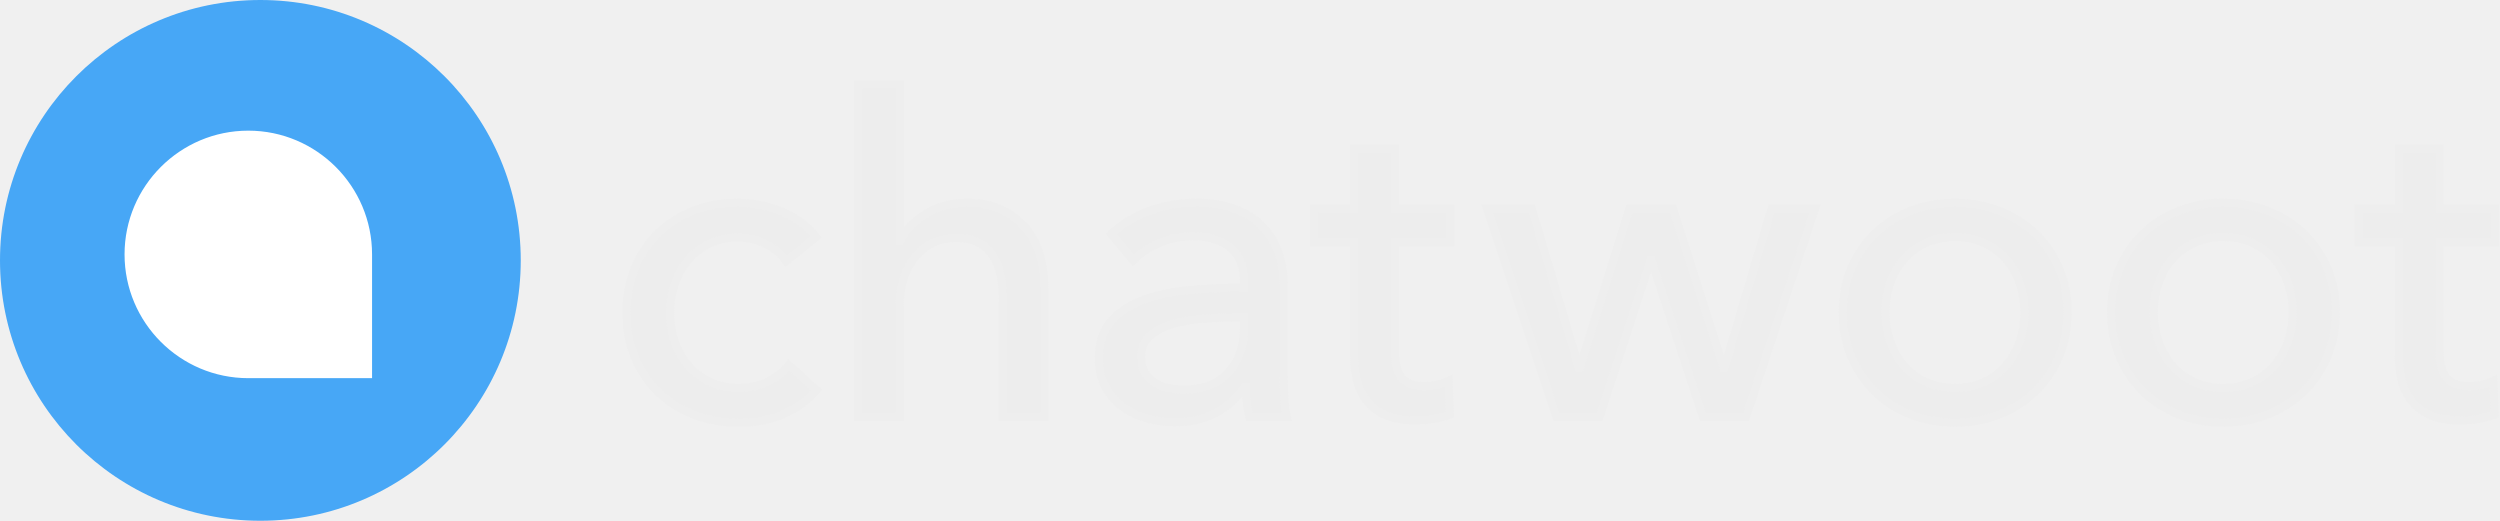
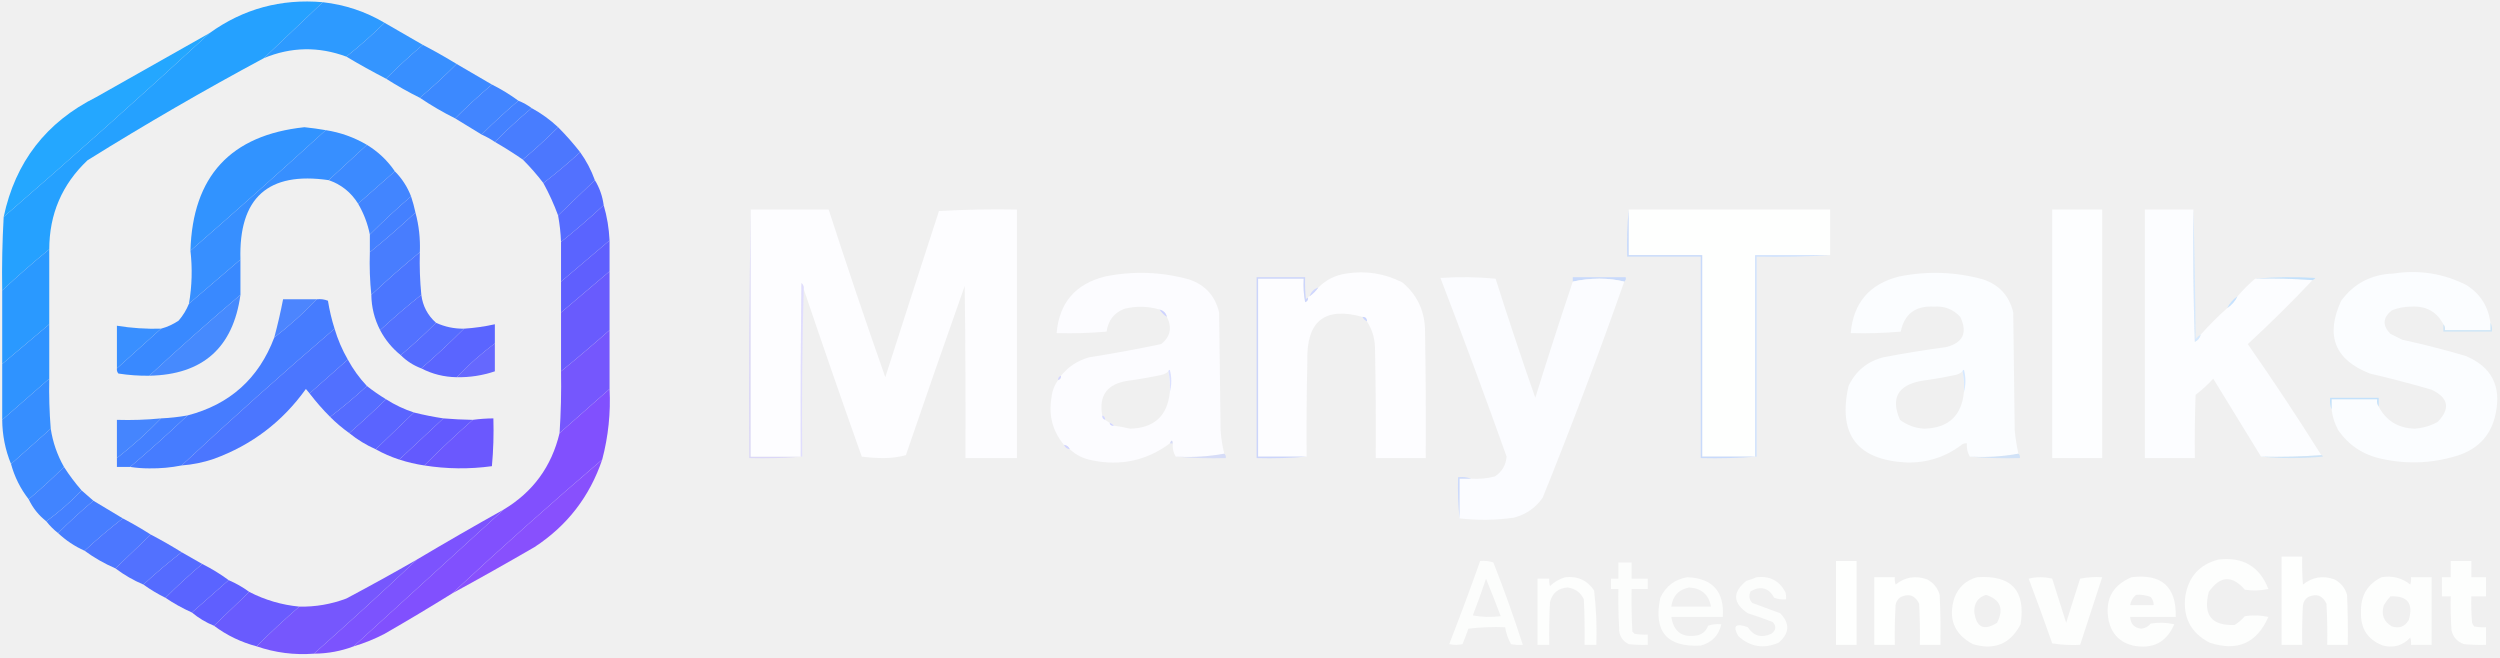
- <svg xmlns="http://www.w3.org/2000/svg" width="2458px" height="512px" viewBox="0 0 2458 512" version="1.1">
-   <g id="Page-1" stroke="none" stroke-width="1" fill="none" fill-rule="evenodd">
-     <g id="logo" fill-rule="nonzero">
-       <g id="woot-log">
-         <circle id="Oval" fill="#47A7F6" cx="256" cy="256" r="256" />
-         <path d="M362.808,368.808 L244.123,368.808 C178.699,368.808 125.457,315.562 125.457,250.122 C125.457,184.703 178.699,131.457 244.124,131.457 C309.565,131.457 362.808,184.703 362.808,250.122 L362.808,368.808 Z" id="Fill-1" stroke="#FFFFFF" stroke-width="6" fill="#FFFFFF" />
-       </g>
-       <path d="M772.982,256.848 C768.658,250.217 762.171,244.667 753.522,240.198 C744.872,235.73 735.647,233.495 725.844,233.495 C715.177,233.495 705.735,235.513 697.518,239.55 C689.302,243.586 682.31,248.992 676.544,255.767 C670.778,262.542 666.381,270.398 663.354,279.336 C660.327,288.273 658.813,297.643 658.813,307.446 C658.813,317.248 660.327,326.618 663.354,335.555 C666.381,344.493 670.778,352.349 676.544,359.124 C682.31,365.899 689.374,371.305 697.735,375.341 C706.095,379.378 715.609,381.396 726.277,381.396 C736.656,381.396 746.098,379.378 754.603,375.341 C763.108,371.305 770.099,365.827 775.577,358.908 L802.822,383.558 C794.173,393.649 783.361,401.505 770.387,407.127 C757.414,412.749 742.71,415.56 726.277,415.56 C710.42,415.56 695.789,412.965 682.382,407.776 C668.976,402.586 657.372,395.307 647.569,385.937 C637.767,376.567 630.055,365.251 624.433,351.989 C618.811,338.727 616,323.879 616,307.446 C616,291.3 618.739,276.597 624.217,263.335 C629.695,250.073 637.335,238.685 647.137,229.171 C656.939,219.657 668.544,212.305 681.95,207.115 C695.356,201.926 709.843,199.331 725.412,199.331 C739.827,199.331 754.17,202.214 768.441,207.98 C782.713,213.746 794.028,222.107 802.389,233.063 L772.982,256.848 Z M885.421,236.09 C890.322,225.999 898.683,217.35 910.504,210.143 C922.324,202.935 935.586,199.331 950.29,199.331 C963.552,199.331 974.94,201.565 984.454,206.034 C993.968,210.503 1001.896,216.485 1008.239,223.981 C1014.582,231.477 1019.267,240.27 1022.294,250.361 C1025.321,260.452 1026.835,271.263 1026.835,282.795 L1026.835,409.938 L986.184,409.938 L986.184,296.634 C986.184,288.273 985.535,280.345 984.238,272.849 C982.94,265.353 980.562,258.722 977.102,252.956 C973.643,247.19 968.958,242.577 963.047,239.117 C957.137,235.658 949.425,233.928 939.911,233.928 C923.766,233.928 910.504,240.054 900.125,252.307 C889.746,264.56 884.556,280.921 884.556,301.391 L884.556,409.938 L843.905,409.938 L843.905,83 L884.556,83 L884.556,236.09 L885.421,236.09 Z M1223.171,277.174 C1223.171,261.893 1218.558,250.577 1209.332,243.226 C1200.106,235.874 1187.853,232.198 1172.573,232.198 C1161.041,232.198 1150.157,234.432 1139.923,238.901 C1129.688,243.37 1121.111,249.064 1114.191,255.983 L1092.568,230.036 C1102.659,220.522 1114.984,213.026 1129.544,207.548 C1144.103,202.07 1159.743,199.331 1176.465,199.331 C1191.169,199.331 1203.926,201.421 1214.738,205.602 C1225.549,209.782 1234.415,215.476 1241.334,222.684 C1248.253,229.892 1253.443,238.396 1256.902,248.199 C1260.362,258.001 1262.092,268.524 1262.092,279.768 L1262.092,369.287 C1262.092,376.206 1262.308,383.486 1262.741,391.126 C1263.173,398.766 1263.966,405.037 1265.119,409.938 L1228.36,409.938 C1226.054,400.136 1224.9,390.333 1224.9,380.531 L1223.603,380.531 C1216.107,391.487 1206.665,399.991 1195.277,406.046 C1183.889,412.1 1170.411,415.128 1154.842,415.128 C1146.77,415.128 1138.337,414.046 1129.544,411.884 C1120.75,409.722 1112.75,406.19 1105.542,401.289 C1098.334,396.388 1092.352,389.901 1087.595,381.828 C1082.838,373.756 1080.46,363.809 1080.46,351.989 C1080.46,336.42 1084.64,324.095 1093.001,315.014 C1101.362,305.932 1112.317,299.013 1125.868,294.256 C1139.418,289.499 1154.698,286.399 1171.708,284.958 C1188.718,283.516 1205.872,282.795 1223.171,282.795 L1223.171,277.174 Z M1213.224,312.203 C1203.133,312.203 1192.682,312.635 1181.871,313.5 C1171.059,314.365 1161.257,316.095 1152.464,318.689 C1143.67,321.284 1136.391,325.176 1130.625,330.366 C1124.859,335.555 1121.976,342.475 1121.976,351.124 C1121.976,357.178 1123.201,362.224 1125.651,366.26 C1128.102,370.296 1131.345,373.612 1135.382,376.206 C1139.418,378.801 1143.887,380.603 1148.788,381.612 C1153.689,382.621 1158.734,383.126 1163.924,383.126 C1182.952,383.126 1197.584,377.432 1207.818,366.044 C1218.053,354.655 1223.171,340.312 1223.171,323.014 L1223.171,312.203 L1213.224,312.203 Z M1425.993,238.252 L1371.504,238.252 L1371.504,345.069 C1371.504,357.467 1373.81,366.332 1378.423,371.666 C1383.036,376.999 1390.388,379.666 1400.478,379.666 C1404.226,379.666 1408.263,379.234 1412.587,378.369 C1416.912,377.504 1420.804,376.206 1424.264,374.477 L1425.561,407.776 C1420.66,409.506 1415.254,410.875 1409.344,411.884 C1403.433,412.893 1397.307,413.398 1390.964,413.398 C1371.648,413.398 1356.872,408.064 1346.637,397.397 C1336.402,386.729 1331.285,370.729 1331.285,349.394 L1331.285,238.252 L1291.931,238.252 L1291.931,204.953 L1331.285,204.953 L1331.285,146.139 L1371.504,146.139 L1371.504,204.953 L1425.993,204.953 L1425.993,238.252 Z M1506.078,204.953 L1552.351,361.503 L1553.216,361.503 L1602.083,204.953 L1644.897,204.953 L1694.629,361.503 L1695.494,361.503 L1741.767,204.953 L1784.581,204.953 L1716.685,409.938 L1674.304,409.938 L1623.706,255.983 L1622.841,255.983 L1572.676,409.938 L1530.295,409.938 L1461.967,204.953 L1506.078,204.953 Z M2032.811,307.013 C2032.811,322.87 2030,337.429 2024.378,350.691 C2018.756,363.953 2010.972,375.413 2001.026,385.072 C1991.079,394.73 1979.331,402.226 1965.78,407.56 C1952.23,412.893 1937.671,415.56 1922.102,415.56 C1906.534,415.56 1891.974,412.893 1878.424,407.56 C1864.873,402.226 1853.197,394.73 1843.395,385.072 C1833.592,375.413 1825.88,363.953 1820.258,350.691 C1814.636,337.429 1811.825,322.87 1811.825,307.013 C1811.825,291.156 1814.636,276.669 1820.258,263.551 C1825.88,250.433 1833.592,239.117 1843.395,229.603 C1853.197,220.089 1864.873,212.665 1878.424,207.332 C1891.974,201.998 1906.534,199.331 1922.102,199.331 C1937.671,199.331 1952.23,201.998 1965.78,207.332 C1979.331,212.665 1991.079,220.089 2001.026,229.603 C2010.972,239.117 2018.756,250.433 2024.378,263.551 C2030,276.669 2032.811,291.156 2032.811,307.013 Z M1990.43,307.013 C1990.43,297.211 1988.917,287.841 1985.89,278.903 C1982.862,269.966 1978.466,262.11 1972.7,255.334 C1966.934,248.559 1959.798,243.154 1951.293,239.117 C1942.788,235.081 1933.058,233.063 1922.102,233.063 C1911.146,233.063 1901.416,235.081 1892.911,239.117 C1884.406,243.154 1877.271,248.559 1871.505,255.334 C1865.738,262.11 1861.342,269.966 1858.315,278.903 C1855.287,287.841 1853.774,297.211 1853.774,307.013 C1853.774,316.816 1855.287,326.185 1858.315,335.123 C1861.342,344.06 1865.738,351.989 1871.505,358.908 C1877.271,365.827 1884.406,371.305 1892.911,375.341 C1901.416,379.378 1911.146,381.396 1922.102,381.396 C1933.058,381.396 1942.788,379.378 1951.293,375.341 C1959.798,371.305 1966.934,365.827 1972.7,358.908 C1978.466,351.989 1982.862,344.06 1985.89,335.123 C1988.917,326.185 1990.43,316.816 1990.43,307.013 Z M2296.611,307.013 C2296.611,322.87 2293.8,337.429 2288.178,350.691 C2282.556,363.953 2274.771,375.413 2264.825,385.072 C2254.878,394.73 2243.13,402.226 2229.58,407.56 C2216.029,412.893 2201.47,415.56 2185.901,415.56 C2170.333,415.56 2155.774,412.893 2142.223,407.56 C2128.673,402.226 2116.996,394.73 2107.194,385.072 C2097.392,375.413 2089.68,363.953 2084.058,350.691 C2078.436,337.429 2075.625,322.87 2075.625,307.013 C2075.625,291.156 2078.436,276.669 2084.058,263.551 C2089.68,250.433 2097.392,239.117 2107.194,229.603 C2116.996,220.089 2128.673,212.665 2142.223,207.332 C2155.774,201.998 2170.333,199.331 2185.901,199.331 C2201.47,199.331 2216.029,201.998 2229.58,207.332 C2243.13,212.665 2254.878,220.089 2264.825,229.603 C2274.771,239.117 2282.556,250.433 2288.178,263.551 C2293.8,276.669 2296.611,291.156 2296.611,307.013 Z M2254.23,307.013 C2254.23,297.211 2252.716,287.841 2249.689,278.903 C2246.662,269.966 2242.265,262.11 2236.499,255.334 C2230.733,248.559 2223.597,243.154 2215.092,239.117 C2206.587,235.081 2196.857,233.063 2185.901,233.063 C2174.946,233.063 2165.215,235.081 2156.71,239.117 C2148.205,243.154 2141.07,248.559 2135.304,255.334 C2129.538,262.11 2125.141,269.966 2122.114,278.903 C2119.087,287.841 2117.573,297.211 2117.573,307.013 C2117.573,316.816 2119.087,326.185 2122.114,335.123 C2125.141,344.06 2129.538,351.989 2135.304,358.908 C2141.07,365.827 2148.205,371.305 2156.71,375.341 C2165.215,379.378 2174.946,381.396 2185.901,381.396 C2196.857,381.396 2206.587,379.378 2215.092,375.341 C2223.597,371.305 2230.733,365.827 2236.499,358.908 C2242.265,351.989 2246.662,344.06 2249.689,335.123 C2252.716,326.185 2254.23,316.816 2254.23,307.013 Z M2453.16,238.252 L2398.671,238.252 L2398.671,345.069 C2398.671,357.467 2400.977,366.332 2405.59,371.666 C2410.203,376.999 2417.554,379.666 2427.645,379.666 C2431.393,379.666 2435.429,379.234 2439.754,378.369 C2444.079,377.504 2447.971,376.206 2451.43,374.477 L2452.728,407.776 C2447.827,409.506 2442.421,410.875 2436.511,411.884 C2430.6,412.893 2424.474,413.398 2418.131,413.398 C2398.815,413.398 2384.039,408.064 2373.804,397.397 C2363.569,386.729 2358.452,370.729 2358.452,349.394 L2358.452,238.252 L2319.098,238.252 L2319.098,204.953 L2358.452,204.953 L2358.452,146.139 L2398.671,146.139 L2398.671,204.953 L2453.16,204.953 L2453.16,238.252 Z" id="chatwoot" stroke="#EEEEEE" stroke-width="8" fill="#EDEDED" />
-     </g>
+ <svg xmlns="http://www.w3.org/2000/svg" version="1.1" width="1700px" height="447px" style="shape-rendering:geometricPrecision; text-rendering:geometricPrecision; image-rendering:optimizeQuality; fill-rule:evenodd; clip-rule:evenodd">
+   <g>
+     <path style="opacity:0.978" fill="#219fff" d="M 219.5,1.5 C 206.167,14.167 192.833,26.833 179.5,39.5C 138.737,61.38 98.737,84.547 59.5,109C 42.204,125.369 33.537,145.535 33.5,169.5C 22.537,178.461 11.87,187.794 1.5,197.5C 1.225,180.805 1.559,164.139 2.5,147.5C 49.768,106.569 96.435,64.902 142.5,22.5C 165.394,6.023 191.061,-0.977 219.5,1.5 Z" />
+   </g>
+   <g>
+     <path style="opacity:0.973" fill="#2898ff" d="M 219.5,1.5 C 234.588,3.196 248.588,7.862 261.5,15.5C 253.25,23.627 244.583,31.294 235.5,38.5C 216.651,31.516 197.984,31.849 179.5,39.5C 192.833,26.833 206.167,14.167 219.5,1.5 Z" />
+   </g>
+   <g>
+     <path style="opacity:0.968" fill="#2d92ff" d="M 261.5,15.5 C 270.202,20.515 278.869,25.515 287.5,30.5C 278.841,37.827 270.507,45.493 262.5,53.5C 253.304,48.738 244.304,43.738 235.5,38.5C 244.583,31.294 253.25,23.627 261.5,15.5 Z" />
+   </g>
+   <g>
+     <path style="opacity:0.965" fill="#1da4ff" d="M 142.5,22.5 C 96.435,64.902 49.768,106.569 2.5,147.5C 10.396,110.21 31.396,83.043 65.5,66C 91.221,51.476 116.888,36.976 142.5,22.5 Z" />
+   </g>
+   <g>
+     <path style="opacity:0.969" fill="#328cff" d="M 287.5,30.5 C 295.329,34.58 302.996,38.913 310.5,43.5C 302.493,51.507 294.159,59.173 285.5,66.5C 277.572,62.559 269.905,58.226 262.5,53.5C 270.507,45.493 278.841,37.827 287.5,30.5 Z" />
+   </g>
+   <g>
+     <path style="opacity:0.969" fill="#3786ff" d="M 310.5,43.5 C 318.5,48.167 326.5,52.833 334.5,57.5C 325.867,64.799 317.533,72.465 309.5,80.5C 301.164,76.335 293.164,71.668 285.5,66.5C 294.159,59.173 302.493,51.507 310.5,43.5 Z" />
+   </g>
+   <g>
+     <path style="opacity:0.968" fill="#3c81ff" d="M 334.5,57.5 C 340.87,60.679 346.87,64.346 352.5,68.5C 343.841,75.827 335.507,83.493 327.5,91.5C 321.464,87.819 315.464,84.152 309.5,80.5C 317.533,72.465 325.867,64.799 334.5,57.5 Z" />
+   </g>
+   <g>
+     <path style="opacity:0.972" fill="#3f7dff" d="M 352.5,68.5 C 355.76,69.774 358.76,71.441 361.5,73.5C 352.867,80.799 344.533,88.465 336.5,96.5C 333.661,94.58 330.661,92.913 327.5,91.5C 335.507,83.493 343.841,75.827 352.5,68.5 Z" />
+   </g>
+   <g>
+     <path style="opacity:0.968" fill="#4279ff" d="M 361.5,73.5 C 368.064,77.066 374.064,81.399 379.5,86.5C 371.8,94.202 363.8,101.535 355.5,108.5C 349.335,104.25 343.002,100.25 336.5,96.5C 344.533,88.465 352.867,80.799 361.5,73.5 Z" />
+   </g>
+   <g>
+     <path style="opacity:0.983" fill="#2e91ff" d="M 221.5,88.5 C 191.137,116.198 160.47,143.531 129.5,170.5C 130.984,119.855 156.817,91.855 207,86.5C 211.906,87.005 216.739,87.672 221.5,88.5 Z" />
+   </g>
+   <g>
+     <path style="opacity:0.964" fill="#4773ff" d="M 379.5,86.5 C 384.843,91.844 389.843,97.511 394.5,103.5C 386.459,110.876 378.126,117.876 369.5,124.5C 365.235,118.896 360.568,113.563 355.5,108.5C 363.8,101.535 371.8,94.202 379.5,86.5 Z" />
+   </g>
+   <g>
+     <path style="opacity:0.975" fill="#328cff" d="M 221.5,88.5 C 231.471,90.046 240.804,93.379 249.5,98.5C 240.833,106.5 232.167,114.5 223.5,122.5C 182.279,116.493 162.279,134.493 163.5,176.5C 151.833,186.5 140.167,196.5 128.5,206.5C 130.556,194.496 130.89,182.496 129.5,170.5C 160.47,143.531 191.137,116.198 221.5,88.5 Z" />
+   </g>
+   <g>
+     <path style="opacity:0.969" fill="#3787ff" d="M 249.5,98.5 C 257.142,103.143 263.476,109.143 268.5,116.5C 260.192,123.804 251.859,131.138 243.5,138.5C 238.701,130.775 232.034,125.442 223.5,122.5C 232.167,114.5 240.833,106.5 249.5,98.5 Z" />
+   </g>
+   <g>
+     <path style="opacity:0.965" fill="#4c6cff" d="M 394.5,103.5 C 398.714,109.378 402.047,115.711 404.5,122.5C 396.167,130.5 387.833,138.5 379.5,146.5C 376.736,138.967 373.402,131.634 369.5,124.5C 378.126,117.876 386.459,110.876 394.5,103.5 Z" />
+   </g>
+   <g>
+     <path style="opacity:0.968" fill="#3c81ff" d="M 268.5,116.5 C 273.314,121.336 276.981,127.002 279.5,133.5C 269.84,141.827 260.506,150.494 251.5,159.5C 250.035,152.115 247.369,145.115 243.5,138.5C 251.859,131.138 260.192,123.804 268.5,116.5 Z" />
+   </g>
+   <g>
+     <path style="opacity:0.971" fill="#5067ff" d="M 404.5,122.5 C 407.668,127.667 409.668,133.334 410.5,139.5C 401.109,148.23 391.442,156.563 381.5,164.5C 381.269,158.448 380.602,152.448 379.5,146.5C 387.833,138.5 396.167,130.5 404.5,122.5 Z" />
+   </g>
+   <g>
+     <path style="opacity:0.973" fill="#3f7dff" d="M 279.5,133.5 C 280.703,137.11 281.703,140.777 282.5,144.5C 272.462,153.873 262.129,162.873 251.5,171.5C 251.5,167.5 251.5,163.5 251.5,159.5C 260.506,150.494 269.84,141.827 279.5,133.5 Z" />
+   </g>
+   <g>
+     <path style="opacity:0.97" fill="#5560ff" d="M 410.5,139.5 C 412.771,147.212 414.105,155.212 414.5,163.5C 403.519,172.81 392.519,182.144 381.5,191.5C 381.5,182.5 381.5,173.5 381.5,164.5C 391.442,156.563 401.109,148.23 410.5,139.5 Z" />
+   </g>
+   <g>
+     <path style="opacity:0.439" fill="#bfb6ff" d="M 510.5,142.5 C 510.5,198.5 510.5,254.5 510.5,310.5C 521.833,310.5 533.167,310.5 544.5,310.5C 544.833,310.5 545.167,310.5 545.5,310.5C 533.678,311.495 521.678,311.828 509.5,311.5C 509.168,254.998 509.501,198.664 510.5,142.5 Z" />
+   </g>
+   <g>
+     <path style="opacity:1" fill="#fdfdff" d="M 510.5,142.5 C 528.167,142.5 545.833,142.5 563.5,142.5C 575.828,180.65 588.661,218.65 602,256.5C 614.068,218.797 626.234,181.13 638.5,143.5C 656.154,142.5 673.821,142.167 691.5,142.5C 691.5,198.833 691.5,255.167 691.5,311.5C 679.833,311.5 668.167,311.5 656.5,311.5C 656.667,272.499 656.5,233.499 656,194.5C 642.469,232.758 629.136,271.092 616,309.5C 611.25,310.804 606.25,311.47 601,311.5C 595.92,311.488 590.92,311.154 586,310.5C 572.526,272.577 559.359,234.577 546.5,196.5C 546.688,194.897 546.188,193.563 545,192.5C 544.5,231.832 544.333,271.165 544.5,310.5C 533.167,310.5 521.833,310.5 510.5,310.5C 510.5,254.5 510.5,198.5 510.5,142.5 Z" />
+   </g>
+   <g>
+     <path style="opacity:1" fill="#fefffe" d="M 1107.5,142.5 C 1153.17,142.5 1198.83,142.5 1244.5,142.5C 1244.5,152.833 1244.5,163.167 1244.5,173.5C 1227.5,173.5 1210.5,173.5 1193.5,173.5C 1193.5,219.167 1193.5,264.833 1193.5,310.5C 1181.5,310.5 1169.5,310.5 1157.5,310.5C 1157.5,264.833 1157.5,219.167 1157.5,173.5C 1140.83,173.5 1124.17,173.5 1107.5,173.5C 1107.5,163.167 1107.5,152.833 1107.5,142.5 Z" />
+   </g>
+   <g>
+     <path style="opacity:1" fill="#fdfeff" d="M 1395.5,142.5 C 1406.83,142.5 1418.17,142.5 1429.5,142.5C 1429.5,198.833 1429.5,255.167 1429.5,311.5C 1418.17,311.5 1406.83,311.5 1395.5,311.5C 1395.5,255.167 1395.5,198.833 1395.5,142.5 Z" />
+   </g>
+   <g>
+     <path style="opacity:1" fill="#fcfdff" d="M 1491.5,142.5 C 1491.17,172.507 1491.5,202.507 1492.5,232.5C 1494.61,231.395 1495.94,229.729 1496.5,227.5C 1502.17,221.167 1508.17,215.167 1514.5,209.5C 1517.57,207.431 1519.91,204.764 1521.5,201.5C 1525.17,197.167 1529.17,193.167 1533.5,189.5C 1546.68,189.171 1559.68,189.505 1572.5,190.5C 1558.34,205.494 1543.67,219.994 1528.5,234C 1545.78,258.777 1562.45,283.944 1578.5,309.5C 1565.01,310.496 1551.34,310.829 1537.5,310.5C 1526.68,292.861 1515.84,275.195 1505,257.5C 1501.3,261.535 1497.3,265.202 1493,268.5C 1492.5,282.829 1492.33,297.163 1492.5,311.5C 1481.17,311.5 1469.83,311.5 1458.5,311.5C 1458.5,255.167 1458.5,198.833 1458.5,142.5C 1469.5,142.5 1480.5,142.5 1491.5,142.5 Z" />
+   </g>
+   <g>
+     <path style="opacity:0.937" fill="#d4e9ff" d="M 1491.5,142.5 C 1492.33,171.664 1492.83,200.997 1493,230.5C 1494.04,229.29 1495.21,228.29 1496.5,227.5C 1495.94,229.729 1494.61,231.395 1492.5,232.5C 1491.5,202.507 1491.17,172.507 1491.5,142.5 Z" />
+   </g>
+   <g>
+     <path style="opacity:0.964" fill="#4279ff" d="M 282.5,144.5 C 284.866,153.208 285.866,162.208 285.5,171.5C 274.203,180.794 263.203,190.461 252.5,200.5C 251.506,191.014 251.173,181.348 251.5,171.5C 262.129,162.873 272.462,153.873 282.5,144.5 Z" />
+   </g>
+   <g>
+     <path style="opacity:0.963" fill="#5a5aff" d="M 414.5,163.5 C 414.5,170.5 414.5,177.5 414.5,184.5C 403.481,193.856 392.481,203.19 381.5,212.5C 381.5,205.5 381.5,198.5 381.5,191.5C 392.519,182.144 403.519,172.81 414.5,163.5 Z" />
+   </g>
+   <g>
+     <path style="opacity:0.974" fill="#4773ff" d="M 285.5,171.5 C 285.218,181.219 285.551,190.886 286.5,200.5C 276.892,208.103 267.558,216.103 258.5,224.5C 254.624,216.998 252.624,208.998 252.5,200.5C 263.203,190.461 274.203,180.794 285.5,171.5 Z" />
+   </g>
+   <g>
+     <path style="opacity:0.992" fill="#2898ff" d="M 33.5,169.5 C 33.5,186.5 33.5,203.5 33.5,220.5C 22.814,229.523 12.147,238.523 1.5,247.5C 1.5,230.833 1.5,214.167 1.5,197.5C 11.87,187.794 22.537,178.461 33.5,169.5 Z" />
+   </g>
+   <g>
+     <path style="opacity:0.753" fill="#bbd3ff" d="M 1107.5,142.5 C 1107.5,152.833 1107.5,163.167 1107.5,173.5C 1124.17,173.5 1140.83,173.5 1157.5,173.5C 1157.5,219.167 1157.5,264.833 1157.5,310.5C 1169.5,310.5 1181.5,310.5 1193.5,310.5C 1193.83,310.5 1194.17,310.5 1194.5,310.5C 1182.01,311.495 1169.34,311.829 1156.5,311.5C 1156.5,265.833 1156.5,220.167 1156.5,174.5C 1139.83,174.5 1123.17,174.5 1106.5,174.5C 1106.17,163.654 1106.51,152.987 1107.5,142.5 Z" />
+   </g>
+   <g>
+     <path style="opacity:0.937" fill="#cde1ff" d="M 1244.5,173.5 C 1228.01,174.497 1211.34,174.83 1194.5,174.5C 1194.5,219.833 1194.5,265.167 1194.5,310.5C 1194.17,310.5 1193.83,310.5 1193.5,310.5C 1193.5,264.833 1193.5,219.167 1193.5,173.5C 1210.5,173.5 1227.5,173.5 1244.5,173.5 Z" />
+   </g>
+   <g>
+     <path style="opacity:0.983" fill="#3687ff" d="M 163.5,176.5 C 163.5,184.5 163.5,192.5 163.5,200.5C 142.417,218.373 121.75,236.707 101.5,255.5C 94.46,255.587 87.46,255.087 80.5,254C 79.663,252.989 79.33,251.822 79.5,250.5C 89.541,241.49 99.541,232.49 109.5,223.5C 113.801,222.343 117.801,220.51 121.5,218C 124.5,214.486 126.833,210.653 128.5,206.5C 140.167,196.5 151.833,186.5 163.5,176.5 Z" />
+   </g>
+   <g>
+     <path style="opacity:1" fill="#fcfcff" d="M 832.5,308.5 C 821.884,310.477 810.884,311.144 799.5,310.5C 797.882,307.829 797.215,304.829 797.5,301.5C 797.214,299.067 796.548,299.067 795.5,301.5C 779.705,313.219 762.039,317.053 742.5,313C 736.667,311.906 731.667,309.406 727.5,305.5C 726.738,303.738 725.404,302.738 723.5,302.5C 715.814,293.281 712.981,282.614 715,270.5C 715.441,266 716.941,262 719.5,258.5C 720.906,258.027 721.573,257.027 721.5,255.5C 726.43,249.357 732.763,245.191 740.5,243C 756.926,240.406 773.259,237.406 789.5,234C 795.856,229.069 797.189,222.902 793.5,215.5C 792.833,212.833 791.167,211.167 788.5,210.5C 780.547,208.158 772.547,207.991 764.5,210C 757.512,212.79 753.512,217.957 752.5,225.5C 741.186,226.499 729.853,226.832 718.5,226.5C 720.272,205.886 731.272,193.053 751.5,188C 770.687,184.144 789.687,184.811 808.5,190C 819.512,193.68 826.346,201.18 829,212.5C 829.333,239.167 829.667,265.833 830,292.5C 830.361,297.924 831.195,303.257 832.5,308.5 Z M 794.5,252.5 C 795.486,256.97 795.819,261.637 795.5,266.5C 793.93,282.733 784.93,291.067 768.5,291.5C 764.869,290.648 761.202,289.981 757.5,289.5C 756.71,288.599 755.71,287.932 754.5,287.5C 753.5,286.833 752.5,286.167 751.5,285.5C 751.573,283.973 750.906,282.973 749.5,282.5C 747.117,269.027 752.784,261.194 766.5,259C 774.218,257.945 781.885,256.612 789.5,255C 791.491,254.626 793.158,253.793 794.5,252.5 Z" />
+   </g>
+   <g>
+     <path style="opacity:1" fill="#fdfdff" d="M 929.5,218.5 C 929.5,216.5 928.5,215.5 926.5,215.5C 900.77,208.365 888.27,218.365 889,245.5C 888.5,267.164 888.333,288.831 888.5,310.5C 877.5,310.5 866.5,310.5 855.5,310.5C 855.5,270.167 855.5,229.833 855.5,189.5C 865.833,189.5 876.167,189.5 886.5,189.5C 886.172,194.875 886.505,200.208 887.5,205.5C 888.919,204.995 889.585,203.995 889.5,202.5C 889.5,201.833 889.833,201.5 890.5,201.5C 892.833,199.833 894.833,197.833 896.5,195.5C 901.665,190.251 907.998,187.084 915.5,186C 928.862,183.901 941.529,185.901 953.5,192C 963.29,200.081 968.456,210.581 969,223.5C 969.5,252.831 969.667,282.165 969.5,311.5C 958.167,311.5 946.833,311.5 935.5,311.5C 935.667,286.498 935.5,261.498 935,236.5C 934.86,229.918 933.027,223.918 929.5,218.5 Z" />
+   </g>
+   <g>
+     <path style="opacity:1" fill="#fbfdff" d="M 1372.5,308.5 C 1361.88,310.477 1350.88,311.144 1339.5,310.5C 1337.88,307.829 1337.22,304.829 1337.5,301.5C 1336.45,301.351 1335.45,301.517 1334.5,302C 1323.41,310.64 1310.75,314.807 1296.5,314.5C 1262.81,312.791 1249.64,295.458 1257,262.5C 1261.79,252.382 1269.62,245.882 1280.5,243C 1294.76,240.259 1309.1,237.925 1323.5,236C 1334.89,233.06 1338.05,226.227 1333,215.5C 1328.21,210.292 1322.21,207.959 1315,208.5C 1302.49,207.813 1294.99,213.48 1292.5,225.5C 1281.19,226.499 1269.85,226.832 1258.5,226.5C 1260.27,205.886 1271.27,193.053 1291.5,188C 1310.69,184.144 1329.69,184.811 1348.5,190C 1359.51,193.68 1366.35,201.18 1369,212.5C 1369.33,239.167 1369.67,265.833 1370,292.5C 1370.51,297.897 1371.35,303.23 1372.5,308.5 Z M 1334.5,252.5 C 1335.49,256.97 1335.82,261.637 1335.5,266.5C 1333.92,282.744 1324.92,291.077 1308.5,291.5C 1302.36,291.178 1296.86,289.178 1292,285.5C 1285.58,270.849 1290.41,262.016 1306.5,259C 1314.22,257.945 1321.88,256.612 1329.5,255C 1331.49,254.626 1333.16,253.793 1334.5,252.5 Z" />
+   </g>
+   <g>
+     <path style="opacity:1" fill="#fbfdff" d="M 1693.5,219.5 C 1693.5,221.167 1693.5,222.833 1693.5,224.5C 1683.17,224.5 1672.83,224.5 1662.5,224.5C 1662.77,222.901 1662.43,221.568 1661.5,220.5C 1656.97,211.894 1649.64,207.894 1639.5,208.5C 1635.01,208.538 1630.68,209.371 1626.5,211C 1620.23,215.995 1619.9,221.328 1625.5,227C 1628.17,228.333 1630.83,229.667 1633.5,231C 1647.97,234.16 1662.3,237.827 1676.5,242C 1694.25,249.328 1701.08,262.495 1697,281.5C 1694.19,294.947 1686.36,304.114 1673.5,309C 1655.8,315.034 1637.8,316.034 1619.5,312C 1607.03,309.358 1597.2,302.858 1590,292.5C 1587.59,288.108 1586.09,283.442 1585.5,278.5C 1585.5,276.167 1585.5,273.833 1585.5,271.5C 1595.83,271.5 1606.17,271.5 1616.5,271.5C 1616.22,273.415 1616.55,275.081 1617.5,276.5C 1622.64,286.165 1630.8,291.165 1642,291.5C 1647.49,291.097 1652.66,289.597 1657.5,287C 1666.43,277.89 1665.09,270.556 1653.5,265C 1639.6,260.954 1625.6,257.287 1611.5,254C 1587.6,244.655 1581.1,228.155 1592,204.5C 1600.76,192.701 1612.59,186.534 1627.5,186C 1645.08,183.311 1661.75,185.977 1677.5,194C 1686.73,200.06 1692.06,208.56 1693.5,219.5 Z" />
+   </g>
+   <g>
+     <path style="opacity:0.753" fill="#bdd3ff" d="M 1104.5,191.5 C 1099.21,190.171 1093.54,189.504 1087.5,189.5C 1081.26,189.544 1075.26,190.211 1069.5,191.5C 1069.5,190.5 1069.5,189.5 1069.5,188.5C 1081.5,188.5 1093.5,188.5 1105.5,188.5C 1105.74,189.791 1105.4,190.791 1104.5,191.5 Z" />
+   </g>
+   <g>
+     <path style="opacity:0.753" fill="#b5dcff" d="M 1533.5,189.5 C 1546.99,188.339 1560.66,188.173 1574.5,189C 1573.96,189.717 1573.29,190.217 1572.5,190.5C 1559.68,189.505 1546.68,189.171 1533.5,189.5 Z" />
+   </g>
+   <g>
+     <path style="opacity:0.753" fill="#c0ccff" d="M 889.5,202.5 C 889.585,203.995 888.919,204.995 887.5,205.5C 886.505,200.208 886.172,194.875 886.5,189.5C 876.167,189.5 865.833,189.5 855.5,189.5C 855.5,229.833 855.5,270.167 855.5,310.5C 866.5,310.5 877.5,310.5 888.5,310.5C 877.346,311.495 866.012,311.828 854.5,311.5C 854.5,270.5 854.5,229.5 854.5,188.5C 865.5,188.5 876.5,188.5 887.5,188.5C 887.334,193.511 887.501,198.511 888,203.5C 888.383,202.944 888.883,202.611 889.5,202.5 Z" />
+   </g>
+   <g>
+     <path style="opacity:1" fill="#fbfcff" d="M 1069.5,191.5 C 1075.26,190.211 1081.26,189.544 1087.5,189.5C 1093.54,189.504 1099.21,190.171 1104.5,191.5C 1087.11,240.949 1068.61,289.949 1049,338.5C 1044.16,345.334 1037.66,349.834 1029.5,352C 1017.17,353.767 1004.84,353.934 992.5,352.5C 992.5,343.5 992.5,334.5 992.5,325.5C 995.167,325.5 997.833,325.5 1000.5,325.5C 1005.93,325.839 1011.26,325.339 1016.5,324C 1021.33,320.853 1023.99,316.353 1024.5,310.5C 1009.99,269.817 994.995,229.317 979.5,189C 992.076,188.179 1004.58,188.345 1017,189.5C 1025.6,216.637 1034.6,243.637 1044,270.5C 1052.24,243.96 1060.74,217.627 1069.5,191.5 Z" />
+   </g>
+   <g>
+     <path style="opacity:0.937" fill="#dfdcff" d="M 546.5,196.5 C 545.501,234.33 545.168,272.33 545.5,310.5C 545.167,310.5 544.833,310.5 544.5,310.5C 544.333,271.165 544.5,231.832 545,192.5C 546.188,193.563 546.688,194.897 546.5,196.5 Z" />
+   </g>
+   <g>
+     <path style="opacity:0.965" fill="#ced6ff" d="M 896.5,195.5 C 894.833,197.833 892.833,199.833 890.5,201.5C 891.5,198.5 893.5,196.5 896.5,195.5 Z" />
+   </g>
+   <g>
+     <path style="opacity:0.928" fill="#3f7dff" d="M 215.5,203.5 C 206.455,212.879 196.789,221.546 186.5,229.5C 188.814,220.91 190.814,212.243 192.5,203.5C 200.167,203.5 207.833,203.5 215.5,203.5 Z" />
+   </g>
+   <g>
+     <path style="opacity:0.974" fill="#4279ff" d="M 215.5,203.5 C 218.119,203.232 220.619,203.565 223,204.5C 224.037,210.979 225.537,217.312 227.5,223.5C 192.212,253.787 157.545,284.787 123.5,316.5C 116.385,317.935 109.052,318.602 101.5,318.5C 96.987,318.499 92.653,318.166 88.5,317.5C 101.824,306.175 114.824,294.508 127.5,282.5C 156.305,275.029 175.972,257.362 186.5,229.5C 196.789,221.546 206.455,212.879 215.5,203.5 Z" />
+   </g>
+   <g>
+     <path style="opacity:0.963" fill="#6556fe" d="M 414.5,184.5 C 414.5,197.833 414.5,211.167 414.5,224.5C 403.655,234.079 392.655,243.412 381.5,252.5C 381.5,239.167 381.5,225.833 381.5,212.5C 392.481,203.19 403.481,193.856 414.5,184.5 Z" />
+   </g>
+   <g>
+     <path style="opacity:0.967" fill="#4c6cff" d="M 286.5,200.5 C 287.472,208.113 290.806,214.446 296.5,219.5C 288.826,227.174 280.826,234.507 272.5,241.5C 266.65,236.793 261.983,231.127 258.5,224.5C 267.558,216.103 276.892,208.103 286.5,200.5 Z" />
+   </g>
+   <g>
+     <path style="opacity:0.965" fill="#c5e2ff" d="M 1521.5,201.5 C 1519.91,204.764 1517.57,207.431 1514.5,209.5C 1516.09,206.236 1518.43,203.569 1521.5,201.5 Z" />
+   </g>
+   <g>
+     <path style="opacity:0.996" fill="#ced3ff" d="M 788.5,210.5 C 791.167,211.167 792.833,212.833 793.5,215.5C 791.5,214.167 789.833,212.5 788.5,210.5 Z" />
+   </g>
+   <g>
+     <path style="opacity:0.93" fill="#3a83ff" d="M 163.5,200.5 C 158.525,236.473 137.858,254.806 101.5,255.5C 121.75,236.707 142.417,218.373 163.5,200.5 Z" />
+   </g>
+   <g>
+     <path style="opacity:0.984" fill="#c9d4ff" d="M 926.5,215.5 C 928.5,215.5 929.5,216.5 929.5,218.5C 928.167,217.833 927.167,216.833 926.5,215.5 Z" />
+   </g>
+   <g>
+     <path style="opacity:0.967" fill="#5067ff" d="M 296.5,219.5 C 302.516,222.253 308.85,223.587 315.5,223.5C 306.134,232.867 296.468,241.867 286.5,250.5C 281.145,248.494 276.479,245.494 272.5,241.5C 280.826,234.507 288.826,227.174 296.5,219.5 Z" />
+   </g>
+   <g>
+     <path style="opacity:0.992" fill="#2d92ff" d="M 33.5,220.5 C 33.5,232.833 33.5,245.167 33.5,257.5C 22.833,266.833 12.167,276.167 1.5,285.5C 1.5,272.833 1.5,260.167 1.5,247.5C 12.147,238.523 22.814,229.523 33.5,220.5 Z" />
+   </g>
+   <g>
+     <path style="opacity:0.967" fill="#5560ff" d="M 336.5,233.5 C 327.234,240.43 318.567,248.096 310.5,256.5C 301.924,256.356 293.924,254.356 286.5,250.5C 296.468,241.867 306.134,232.867 315.5,223.5C 322.582,223.042 329.582,222.042 336.5,220.5C 336.5,224.833 336.5,229.167 336.5,233.5 Z" />
+   </g>
+   <g>
+     <path style="opacity:0.968" fill="#338bff" d="M 109.5,223.5 C 99.541,232.49 89.541,241.49 79.5,250.5C 79.5,240.833 79.5,231.167 79.5,221.5C 89.425,223.11 99.425,223.777 109.5,223.5 Z" />
+   </g>
+   <g>
+     <path style="opacity:0.974" fill="#4773ff" d="M 227.5,223.5 C 229.694,230.883 232.694,237.883 236.5,244.5C 227.833,252.167 219.167,259.833 210.5,267.5C 209.685,266.571 208.852,265.571 208,264.5C 192.047,286.79 171.214,302.623 145.5,312C 138.351,314.454 131.017,315.954 123.5,316.5C 157.545,284.787 192.212,253.787 227.5,223.5 Z" />
+   </g>
+   <g>
+     <path style="opacity:0.439" fill="#a4d7ff" d="M 1693.5,219.5 C 1694.46,221.265 1694.79,223.265 1694.5,225.5C 1683.5,225.5 1672.5,225.5 1661.5,225.5C 1661.5,223.833 1661.5,222.167 1661.5,220.5C 1662.43,221.568 1662.77,222.901 1662.5,224.5C 1672.83,224.5 1683.17,224.5 1693.5,224.5C 1693.5,222.833 1693.5,221.167 1693.5,219.5 Z" />
+   </g>
+   <g>
+     <path style="opacity:0.916" fill="#585bff" d="M 336.5,233.5 C 336.5,239.833 336.5,246.167 336.5,252.5C 328.085,255.347 319.418,256.68 310.5,256.5C 318.567,248.096 327.234,240.43 336.5,233.5 Z" />
+   </g>
+   <g>
+     <path style="opacity:0.961" fill="#7152fe" d="M 414.5,224.5 C 414.5,237.833 414.5,251.167 414.5,264.5C 403.167,274.5 391.833,284.5 380.5,294.5C 381.429,280.529 381.762,266.529 381.5,252.5C 392.655,243.412 403.655,234.079 414.5,224.5 Z" />
+   </g>
+   <g>
+     <path style="opacity:0.97" fill="#4c6cff" d="M 236.5,244.5 C 240.059,251.059 244.392,257.059 249.5,262.5C 241.44,269.899 233.107,276.899 224.5,283.5C 219.49,278.488 214.823,273.155 210.5,267.5C 219.167,259.833 227.833,252.167 236.5,244.5 Z" />
+   </g>
+   <g>
+     <path style="opacity:0.937" fill="#dadfff" d="M 794.5,252.5 C 794.56,251.957 794.893,251.624 795.5,251.5C 796.814,256.652 796.814,261.652 795.5,266.5C 795.819,261.637 795.486,256.97 794.5,252.5 Z" />
+   </g>
+   <g>
+     <path style="opacity:0.937" fill="#d4e7ff" d="M 1334.5,252.5 C 1334.56,251.957 1334.89,251.624 1335.5,251.5C 1336.81,256.652 1336.81,261.652 1335.5,266.5C 1335.82,261.637 1335.49,256.97 1334.5,252.5 Z" />
+   </g>
+   <g>
+     <path style="opacity:0.902" fill="#d1d3ff" d="M 721.5,255.5 C 721.573,257.027 720.906,258.027 719.5,258.5C 719.427,256.973 720.094,255.973 721.5,255.5 Z" />
+   </g>
+   <g>
+     <path style="opacity:0.968" fill="#5067ff" d="M 249.5,262.5 C 253.63,265.737 257.963,268.737 262.5,271.5C 254.356,279.4 246.023,287.066 237.5,294.5C 232.848,291.179 228.515,287.513 224.5,283.5C 233.107,276.899 241.44,269.899 249.5,262.5 Z" />
+   </g>
+   <g>
+     <path style="opacity:0.977" fill="#328cff" d="M 33.5,257.5 C 33.257,268.864 33.59,280.198 34.5,291.5C 25.474,299.529 16.474,307.529 7.5,315.5C 3.6,305.999 1.6,295.999 1.5,285.5C 12.167,276.167 22.833,266.833 33.5,257.5 Z" />
+   </g>
+   <g>
+     <path style="opacity:0.753" fill="#b4ddff" d="M 1617.5,276.5 C 1616.55,275.081 1616.22,273.415 1616.5,271.5C 1606.17,271.5 1595.83,271.5 1585.5,271.5C 1585.5,273.833 1585.5,276.167 1585.5,278.5C 1584.53,276.052 1584.19,273.385 1584.5,270.5C 1595.5,270.5 1606.5,270.5 1617.5,270.5C 1617.5,272.5 1617.5,274.5 1617.5,276.5 Z" />
+   </g>
+   <g>
+     <path style="opacity:0.971" fill="#5560ff" d="M 262.5,271.5 C 268.439,275.303 274.773,278.303 281.5,280.5C 272.88,288.784 264.214,297.118 255.5,305.5C 248.967,302.619 242.967,298.953 237.5,294.5C 246.023,287.066 254.356,279.4 262.5,271.5 Z" />
+   </g>
+   <g>
+     <path style="opacity:0.971" fill="#5a5aff" d="M 281.5,280.5 C 288.11,282.153 294.777,283.486 301.5,284.5C 291.5,293.833 281.5,303.167 271.5,312.5C 265.869,310.68 260.535,308.347 255.5,305.5C 264.214,297.118 272.88,288.784 281.5,280.5 Z" />
+   </g>
+   <g>
+     <path style="opacity:0.974" fill="#3f7dff" d="M 127.5,282.5 C 114.824,294.508 101.824,306.175 88.5,317.5C 85.5,317.5 82.5,317.5 79.5,317.5C 79.5,315.5 79.5,313.5 79.5,311.5C 90.148,303.183 100.148,294.183 109.5,284.5C 115.547,284.224 121.547,283.557 127.5,282.5 Z" />
+   </g>
+   <g>
+     <path style="opacity:0.98" fill="#7e4dfe" d="M 414.5,264.5 C 415.32,280.789 413.653,296.789 409.5,312.5C 374.899,342.098 340.899,372.431 307.5,403.5C 292.396,412.892 277.062,422.059 261.5,431C 254.744,434.527 247.744,437.361 240.5,439.5C 274.5,408.5 308.5,377.5 342.5,346.5C 362.418,334.566 375.084,317.233 380.5,294.5C 391.833,284.5 403.167,274.5 414.5,264.5 Z" />
+   </g>
+   <g>
+     <path style="opacity:0.947" fill="#3c80ff" d="M 109.5,284.5 C 100.148,294.183 90.148,303.183 79.5,311.5C 79.5,302.833 79.5,294.167 79.5,285.5C 89.582,285.807 99.582,285.474 109.5,284.5 Z" />
+   </g>
+   <g>
+     <path style="opacity:0.977" fill="#6855fe" d="M 288.5,316.5 C 299.152,305.85 310.152,295.517 321.5,285.5C 326.141,284.873 330.807,284.54 335.5,284.5C 335.82,295.415 335.487,306.248 334.5,317C 319.126,319.109 303.793,318.942 288.5,316.5 Z" />
+   </g>
+   <g>
+     <path style="opacity:0.859" fill="#ccd1ff" d="M 749.5,282.5 C 750.906,282.973 751.573,283.973 751.5,285.5C 750.094,285.027 749.427,284.027 749.5,282.5 Z" />
+   </g>
+   <g>
+     <path style="opacity:0.984" fill="#6157fe" d="M 301.5,284.5 C 308.153,285.054 314.82,285.388 321.5,285.5C 310.152,295.517 299.152,305.85 288.5,316.5C 282.716,315.637 277.049,314.304 271.5,312.5C 281.5,303.167 291.5,293.833 301.5,284.5 Z" />
+   </g>
+   <g>
+     <path style="opacity:0.996" fill="#cfd3ff" d="M 754.5,287.5 C 755.71,287.932 756.71,288.599 757.5,289.5C 755.821,289.715 754.821,289.048 754.5,287.5 Z" />
+   </g>
+   <g>
+     <path style="opacity:0.975" fill="#3787ff" d="M 34.5,291.5 C 35.912,300.738 38.912,309.404 43.5,317.5C 35.8,325.202 27.8,332.535 19.5,339.5C 13.932,332.365 9.932,324.365 7.5,315.5C 16.474,307.529 25.474,299.529 34.5,291.5 Z" />
+   </g>
+   <g>
+     <path style="opacity:0.439" fill="#b2bdff" d="M 797.5,301.5 C 796.833,301.5 796.167,301.5 795.5,301.5C 796.548,299.067 797.214,299.067 797.5,301.5 Z" />
+   </g>
+   <g>
+     <path style="opacity:0.996" fill="#d2d5ff" d="M 723.5,302.5 C 725.404,302.738 726.738,303.738 727.5,305.5C 725.596,305.262 724.262,304.262 723.5,302.5 Z" />
+   </g>
+   <g>
+     <path style="opacity:0.439" fill="#b4c1ff" d="M 832.5,308.5 C 833.404,309.209 833.737,310.209 833.5,311.5C 821.988,311.828 810.654,311.495 799.5,310.5C 810.884,311.144 821.884,310.477 832.5,308.5 Z" />
+   </g>
+   <g>
+     <path style="opacity:0.439" fill="#a8d0ff" d="M 1372.5,308.5 C 1373.4,309.209 1373.74,310.209 1373.5,311.5C 1361.99,311.828 1350.65,311.495 1339.5,310.5C 1350.88,311.144 1361.88,310.477 1372.5,308.5 Z" />
+   </g>
+   <g>
+     <path style="opacity:0.439" fill="#a1d3ff" d="M 1578.5,309.5 C 1579.04,309.56 1579.38,309.893 1579.5,310.5C 1565.34,311.826 1551.34,311.826 1537.5,310.5C 1551.34,310.829 1565.01,310.496 1578.5,309.5 Z" />
+   </g>
+   <g>
+     <path style="opacity:0.962" fill="#854bfe" d="M 409.5,312.5 C 401.011,337.656 385.677,357.489 363.5,372C 344.941,382.777 326.274,393.277 307.5,403.5C 340.899,372.431 374.899,342.098 409.5,312.5 Z" />
+   </g>
+   <g>
+     <path style="opacity:0.971" fill="#3c81ff" d="M 43.5,317.5 C 47.084,323.092 51.084,328.426 55.5,333.5C 48.118,341.216 40.118,348.216 31.5,354.5C 26.301,350.421 22.301,345.421 19.5,339.5C 27.8,332.535 35.8,325.202 43.5,317.5 Z" />
+   </g>
+   <g>
+     <path style="opacity:0.753" fill="#c0d2ff" d="M 1000.5,325.5 C 997.833,325.5 995.167,325.5 992.5,325.5C 992.5,334.5 992.5,343.5 992.5,352.5C 991.506,343.348 991.173,334.015 991.5,324.5C 994.713,324.19 997.713,324.523 1000.5,325.5 Z" />
+   </g>
+   <g>
+     <path style="opacity:0.973" fill="#3f7dff" d="M 55.5,333.5 C 58.207,335.843 60.874,338.177 63.5,340.5C 55.174,347.493 47.174,354.826 39.5,362.5C 36.5,360.167 33.833,357.5 31.5,354.5C 40.118,348.216 48.118,341.216 55.5,333.5 Z" />
+   </g>
+   <g>
+     <path style="opacity:0.969" fill="#4279ff" d="M 63.5,340.5 C 70.202,344.515 76.869,348.515 83.5,352.5C 74.559,359.435 65.893,366.768 57.5,374.5C 50.803,371.489 44.803,367.489 39.5,362.5C 47.174,354.826 55.174,347.493 63.5,340.5 Z" />
+   </g>
+   <g>
+     <path style="opacity:0.974" fill="#794ffe" d="M 342.5,346.5 C 308.5,377.5 274.5,408.5 240.5,439.5C 231.914,442.766 222.914,444.433 213.5,444.5C 237.133,423.535 260.466,402.202 283.5,380.5C 302.995,368.917 322.662,357.584 342.5,346.5 Z" />
+   </g>
+   <g>
+     <path style="opacity:0.969" fill="#4773ff" d="M 83.5,352.5 C 90.032,355.929 96.366,359.596 102.5,363.5C 94.5,371.167 86.5,378.833 78.5,386.5C 71.004,383.255 64.004,379.255 57.5,374.5C 65.893,366.768 74.559,359.435 83.5,352.5 Z" />
+   </g>
+   <g>
+     <path style="opacity:0.968" fill="#4c6cff" d="M 102.5,363.5 C 109.698,367.262 116.698,371.262 123.5,375.5C 114.54,382.458 105.873,389.791 97.5,397.5C 90.668,394.588 84.334,390.921 78.5,386.5C 86.5,378.833 94.5,371.167 102.5,363.5 Z" />
+   </g>
+   <g>
+     <path style="opacity:0.97" fill="#5067ff" d="M 123.5,375.5 C 128.167,378.167 132.833,380.833 137.5,383.5C 128.867,390.798 120.533,398.465 112.5,406.5C 107.233,403.89 102.233,400.89 97.5,397.5C 105.873,389.791 114.54,382.458 123.5,375.5 Z" />
+   </g>
+   <g>
+     <path style="opacity:0.978" fill="#fefffe" d="M 1551.5,378.5 C 1556.17,378.5 1560.83,378.5 1565.5,378.5C 1565.33,384.842 1565.5,391.175 1566,397.5C 1572.46,392.334 1579.62,391.167 1587.5,394C 1591.82,396.315 1594.65,399.815 1596,404.5C 1596.5,415.828 1596.67,427.162 1596.5,438.5C 1591.83,438.5 1587.17,438.5 1582.5,438.5C 1582.67,429.161 1582.5,419.827 1582,410.5C 1579.27,404.878 1575.1,403.378 1569.5,406C 1567.51,407.319 1566.35,409.152 1566,411.5C 1565.5,420.494 1565.33,429.494 1565.5,438.5C 1560.83,438.5 1556.17,438.5 1551.5,438.5C 1551.5,418.5 1551.5,398.5 1551.5,378.5 Z" />
+   </g>
+   <g>
+     <path style="opacity:0.917" fill="#fefffe" d="M 1508.5,380.5 C 1525.16,378.487 1536.5,385.154 1542.5,400.5C 1537.2,401.663 1531.86,401.829 1526.5,401C 1517.83,390.981 1509.66,391.481 1502,402.5C 1497.92,418.066 1503.76,425.566 1519.5,425C 1522.13,423.374 1524.46,421.374 1526.5,419C 1531.86,418.171 1537.2,418.337 1542.5,419.5C 1534.63,437.414 1521.29,443.247 1502.5,437C 1489.78,430.402 1484.28,419.902 1486,405.5C 1488.15,392.188 1495.65,383.854 1508.5,380.5 Z" />
+   </g>
+   <g>
+     <path style="opacity:0.884" fill="#fefffe" d="M 1006.5,381.5 C 1009.57,381.183 1012.57,381.516 1015.5,382.5C 1022.77,400.974 1029.44,419.641 1035.5,438.5C 1032.81,438.664 1030.15,438.497 1027.5,438C 1025.47,434.411 1024.14,430.578 1023.5,426.5C 1015.14,426.169 1006.81,426.502 998.5,427.5C 997.26,431.056 995.927,434.556 994.5,438C 991.5,438.667 988.5,438.667 985.5,438C 992.798,419.271 999.798,400.437 1006.5,381.5 Z M 1010.5,393.5 C 1013.91,401.878 1017.24,410.378 1020.5,419C 1014.14,419.831 1007.81,419.664 1001.5,418.5C 1004.7,410.219 1007.7,401.886 1010.5,393.5 Z" />
+   </g>
+   <g>
+     <path style="opacity:1" fill="#fefffe" d="M 1248.5,381.5 C 1253.17,381.5 1257.83,381.5 1262.5,381.5C 1262.5,400.5 1262.5,419.5 1262.5,438.5C 1257.83,438.5 1253.17,438.5 1248.5,438.5C 1248.5,419.5 1248.5,400.5 1248.5,381.5 Z" />
+   </g>
+   <g>
+     <path style="opacity:0.926" fill="#fefffe" d="M 1666.5,381.5 C 1671.17,381.5 1675.83,381.5 1680.5,381.5C 1680.5,385.167 1680.5,388.833 1680.5,392.5C 1683.83,392.5 1687.17,392.5 1690.5,392.5C 1690.5,396.833 1690.5,401.167 1690.5,405.5C 1687.17,405.5 1683.83,405.5 1680.5,405.5C 1680.33,411.509 1680.5,417.509 1681,423.5C 1681.37,424.416 1681.87,425.25 1682.5,426C 1685.15,426.497 1687.81,426.664 1690.5,426.5C 1690.5,430.5 1690.5,434.5 1690.5,438.5C 1685.49,438.666 1680.49,438.499 1675.5,438C 1670.9,436.402 1668.07,433.235 1667,428.5C 1666.5,420.841 1666.33,413.174 1666.5,405.5C 1664.5,405.5 1662.5,405.5 1660.5,405.5C 1660.5,401.167 1660.5,396.833 1660.5,392.5C 1662.5,392.5 1664.5,392.5 1666.5,392.5C 1666.5,388.833 1666.5,385.167 1666.5,381.5 Z" />
+   </g>
+   <g>
+     <path style="opacity:0.864" fill="#fefffe" d="M 1100.5,382.5 C 1103.5,382.5 1106.5,382.5 1109.5,382.5C 1109.5,386.167 1109.5,389.833 1109.5,393.5C 1113.17,393.5 1116.83,393.5 1120.5,393.5C 1120.5,395.833 1120.5,398.167 1120.5,400.5C 1116.83,400.5 1113.17,400.5 1109.5,400.5C 1109.33,410.172 1109.5,419.839 1110,429.5C 1110.5,430 1111,430.5 1111.5,431C 1114.48,431.498 1117.48,431.665 1120.5,431.5C 1120.5,433.833 1120.5,436.167 1120.5,438.5C 1116.15,438.666 1111.82,438.499 1107.5,438C 1102.89,435.61 1100.72,431.777 1101,426.5C 1100.5,417.84 1100.33,409.173 1100.5,400.5C 1098.83,400.5 1097.17,400.5 1095.5,400.5C 1095.5,398.167 1095.5,395.833 1095.5,393.5C 1097.17,393.5 1098.83,393.5 1100.5,393.5C 1100.5,389.833 1100.5,386.167 1100.5,382.5 Z" />
+   </g>
+   <g>
+     <path style="opacity:0.969" fill="#5560ff" d="M 137.5,383.5 C 143.87,386.679 149.87,390.346 155.5,394.5C 147.167,401.833 138.833,409.167 130.5,416.5C 124.17,413.67 118.17,410.337 112.5,406.5C 120.533,398.465 128.867,390.798 137.5,383.5 Z" />
+   </g>
+   <g>
+     <path style="opacity:0.904" fill="#fefffe" d="M 1064.5,392.5 C 1072.9,391.619 1079.4,394.619 1084,401.5C 1085.44,413.758 1085.94,426.091 1085.5,438.5C 1082.83,438.5 1080.17,438.5 1077.5,438.5C 1077.67,428.161 1077.5,417.828 1077,407.5C 1074.83,402.901 1071.16,400.235 1066,399.5C 1059.58,399.922 1055.58,403.255 1054,409.5C 1053.5,419.161 1053.33,428.828 1053.5,438.5C 1050.83,438.5 1048.17,438.5 1045.5,438.5C 1045.5,423.5 1045.5,408.5 1045.5,393.5C 1048.17,393.5 1050.83,393.5 1053.5,393.5C 1053.34,395.199 1053.51,396.866 1054,398.5C 1057.07,395.554 1060.57,393.554 1064.5,392.5 Z" />
+   </g>
+   <g>
+     <path style="opacity:0.871" fill="#fefffe" d="M 1147.5,392.5 C 1164.65,393.318 1172.65,402.318 1171.5,419.5C 1159.83,419.5 1148.17,419.5 1136.5,419.5C 1138.1,429.81 1144.1,433.977 1154.5,432C 1157.97,431.034 1160.3,428.868 1161.5,425.5C 1164.43,424.516 1167.43,424.183 1170.5,424.5C 1168.76,432.075 1164.09,436.908 1156.5,439C 1133.4,440.221 1124.23,429.388 1129,406.5C 1132.75,398.55 1138.92,393.884 1147.5,392.5 Z M 1148.5,399.5 C 1156.93,399.928 1161.93,404.261 1163.5,412.5C 1154.5,412.5 1145.5,412.5 1136.5,412.5C 1137.41,405.259 1141.41,400.926 1148.5,399.5 Z" />
+   </g>
+   <g>
+     <path style="opacity:0.87" fill="#fefffe" d="M 1194.5,392.5 C 1203.37,391.515 1209.87,394.849 1214,402.5C 1214.49,404.134 1214.66,405.801 1214.5,407.5C 1211.75,407.813 1209.09,407.48 1206.5,406.5C 1202.71,399.719 1197.38,398.219 1190.5,402C 1188.99,404.916 1189.32,407.582 1191.5,410C 1197.83,412.333 1204.17,414.667 1210.5,417C 1217.27,423.956 1216.94,430.623 1209.5,437C 1199.29,441.445 1190.12,439.945 1182,432.5C 1178.04,425.507 1180.21,423.507 1188.5,426.5C 1192.43,432.506 1197.76,434.006 1204.5,431C 1207.74,428.581 1208.07,425.915 1205.5,423C 1199.92,420.806 1194.25,418.806 1188.5,417C 1178.26,410.125 1177.93,402.792 1187.5,395C 1190,394.302 1192.34,393.469 1194.5,392.5 Z" />
+   </g>
+   <g>
+     <path style="opacity:0.967" fill="#fefffe" d="M 1274.5,392.5 C 1279.17,392.5 1283.83,392.5 1288.5,392.5C 1288.34,394.199 1288.51,395.866 1289,397.5C 1295.42,392.335 1302.58,391.168 1310.5,394C 1314.82,396.315 1317.65,399.815 1319,404.5C 1319.5,415.828 1319.67,427.162 1319.5,438.5C 1314.83,438.5 1310.17,438.5 1305.5,438.5C 1305.67,429.161 1305.5,419.827 1305,410.5C 1302.27,404.878 1298.1,403.378 1292.5,406C 1290.51,407.319 1289.35,409.152 1289,411.5C 1288.5,420.494 1288.33,429.494 1288.5,438.5C 1283.83,438.5 1279.17,438.5 1274.5,438.5C 1274.5,423.167 1274.5,407.833 1274.5,392.5 Z" />
+   </g>
+   <g>
+     <path style="opacity:0.934" fill="#fefffe" d="M 1344.5,392.5 C 1367.77,390.937 1377.61,401.604 1374,424.5C 1367.02,437.897 1356.19,442.397 1341.5,438C 1328.74,431.088 1324.58,420.588 1329,406.5C 1331.87,399.124 1337.04,394.457 1344.5,392.5 Z M 1350.5,404.5 C 1360.32,407.76 1362.82,414.093 1358,423.5C 1348.99,429.179 1343.82,426.679 1342.5,416C 1342.38,410.031 1345.05,406.198 1350.5,404.5 Z" />
+   </g>
+   <g>
+     <path style="opacity:0.924" fill="#fefffe" d="M 1379.5,393.5 C 1384.68,392.185 1390.01,392.185 1395.5,393.5C 1398.67,403.494 1401.83,413.494 1405,423.5C 1408.07,413.464 1411.23,403.464 1414.5,393.5C 1419.46,392.506 1424.46,392.173 1429.5,392.5C 1424.51,407.816 1419.51,423.15 1414.5,438.5C 1408.13,438.83 1401.8,438.496 1395.5,437.5C 1390.33,422.658 1385,407.992 1379.5,393.5 Z" />
+   </g>
+   <g>
+     <path style="opacity:0.934" fill="#fefffe" d="M 1449.5,392.5 C 1470,390.057 1480,399.057 1479.5,419.5C 1469.17,419.5 1458.83,419.5 1448.5,419.5C 1448.76,424.256 1451.26,426.922 1456,427.5C 1458.66,427.251 1460.83,426.085 1462.5,424C 1467.86,423.171 1473.2,423.337 1478.5,424.5C 1473.22,436.782 1463.89,441.615 1450.5,439C 1441.67,436.833 1436.17,431.333 1434,422.5C 1431.05,408.058 1436.22,398.058 1449.5,392.5 Z M 1452.5,404.5 C 1455.98,404.184 1459.31,404.684 1462.5,406C 1463.86,407.584 1464.53,409.418 1464.5,411.5C 1459.17,411.5 1453.83,411.5 1448.5,411.5C 1448.96,408.697 1450.29,406.363 1452.5,404.5 Z" />
+   </g>
+   <g>
+     <path style="opacity:0.947" fill="#fefffe" d="M 1619.5,392.5 C 1626.85,391.304 1633.35,392.97 1639,397.5C 1639.49,395.866 1639.66,394.199 1639.5,392.5C 1644.17,392.5 1648.83,392.5 1653.5,392.5C 1653.5,407.833 1653.5,423.167 1653.5,438.5C 1648.83,438.5 1644.17,438.5 1639.5,438.5C 1639.66,436.801 1639.49,435.134 1639,433.5C 1634.01,438.938 1627.84,440.771 1620.5,439C 1610.01,435.04 1605.01,427.374 1605.5,416C 1605.22,405.04 1609.89,397.206 1619.5,392.5 Z M 1625.5,405.5 C 1637.08,404.979 1641.25,410.312 1638,421.5C 1635.46,426.069 1631.63,427.569 1626.5,426C 1620.89,422.723 1619.06,417.89 1621,411.5C 1622.33,409.34 1623.83,407.34 1625.5,405.5 Z" />
+   </g>
+   <g>
+     <path style="opacity:0.968" fill="#5a5aff" d="M 155.5,394.5 C 160.5,396.664 165.167,399.331 169.5,402.5C 161.5,410.167 153.5,417.833 145.5,425.5C 139.995,423.251 134.995,420.251 130.5,416.5C 138.833,409.167 147.167,401.833 155.5,394.5 Z" />
+   </g>
+   <g>
+     <path style="opacity:0.964" fill="#7252fe" d="M 283.5,380.5 C 260.466,402.202 237.133,423.535 213.5,444.5C 200.102,445.518 187.102,443.851 174.5,439.5C 183.866,430.133 193.532,421.133 203.5,412.5C 214.52,412.719 225.186,410.886 235.5,407C 251.715,398.396 267.715,389.563 283.5,380.5 Z" />
+   </g>
+   <g>
+     <path style="opacity:0.969" fill="#6556fe" d="M 169.5,402.5 C 180.174,408.003 191.507,411.336 203.5,412.5C 193.532,421.133 183.866,430.133 174.5,439.5C 163.858,436.678 154.191,432.011 145.5,425.5C 153.5,417.833 161.5,410.167 169.5,402.5 Z" />
  </g>
</svg>
